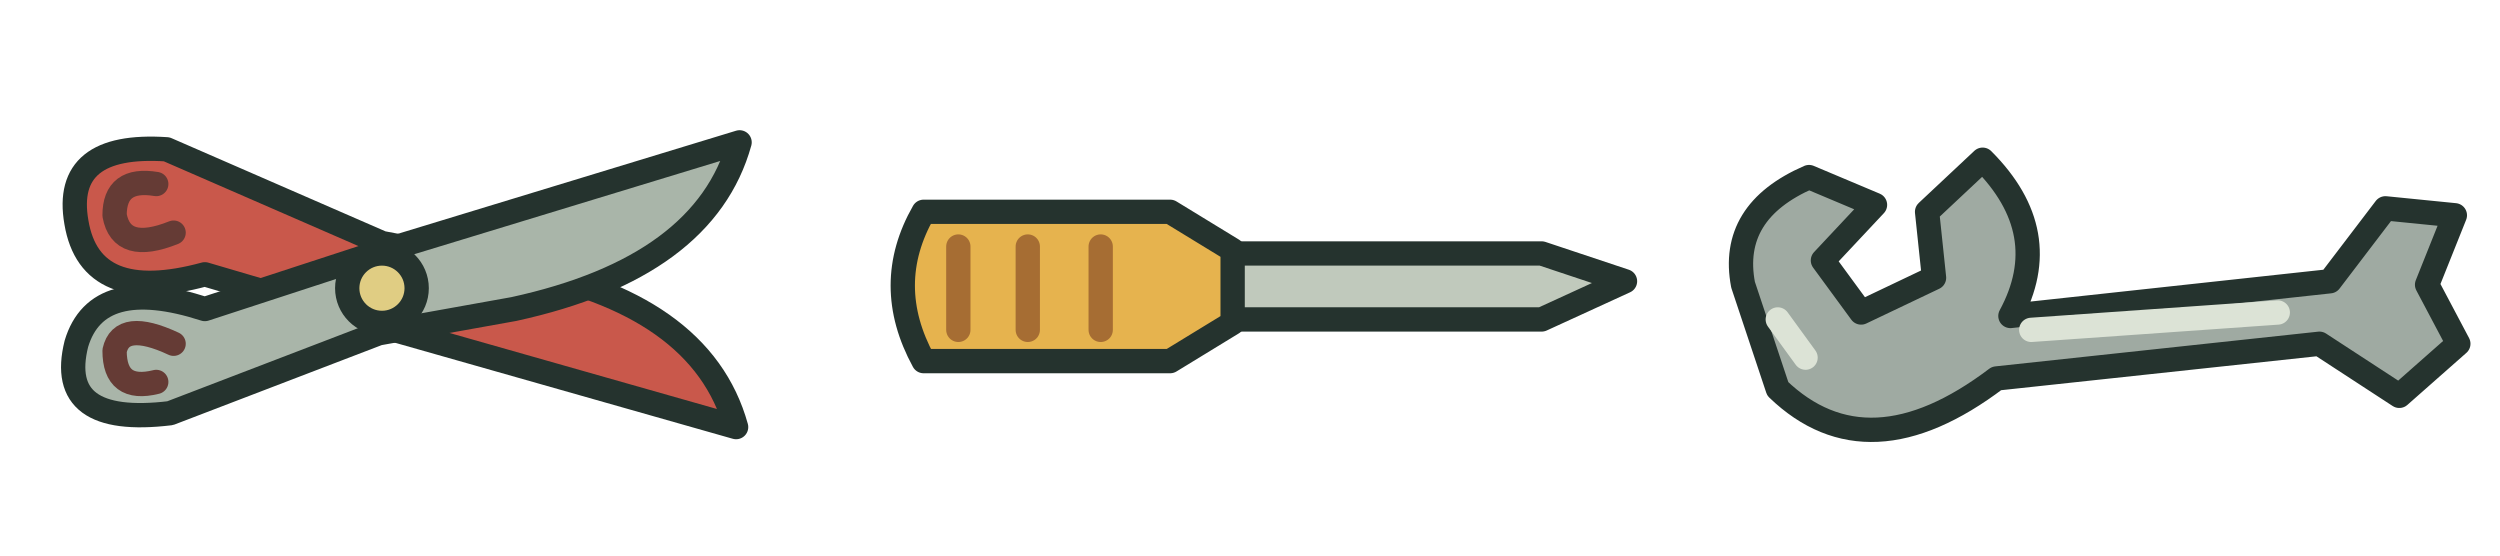
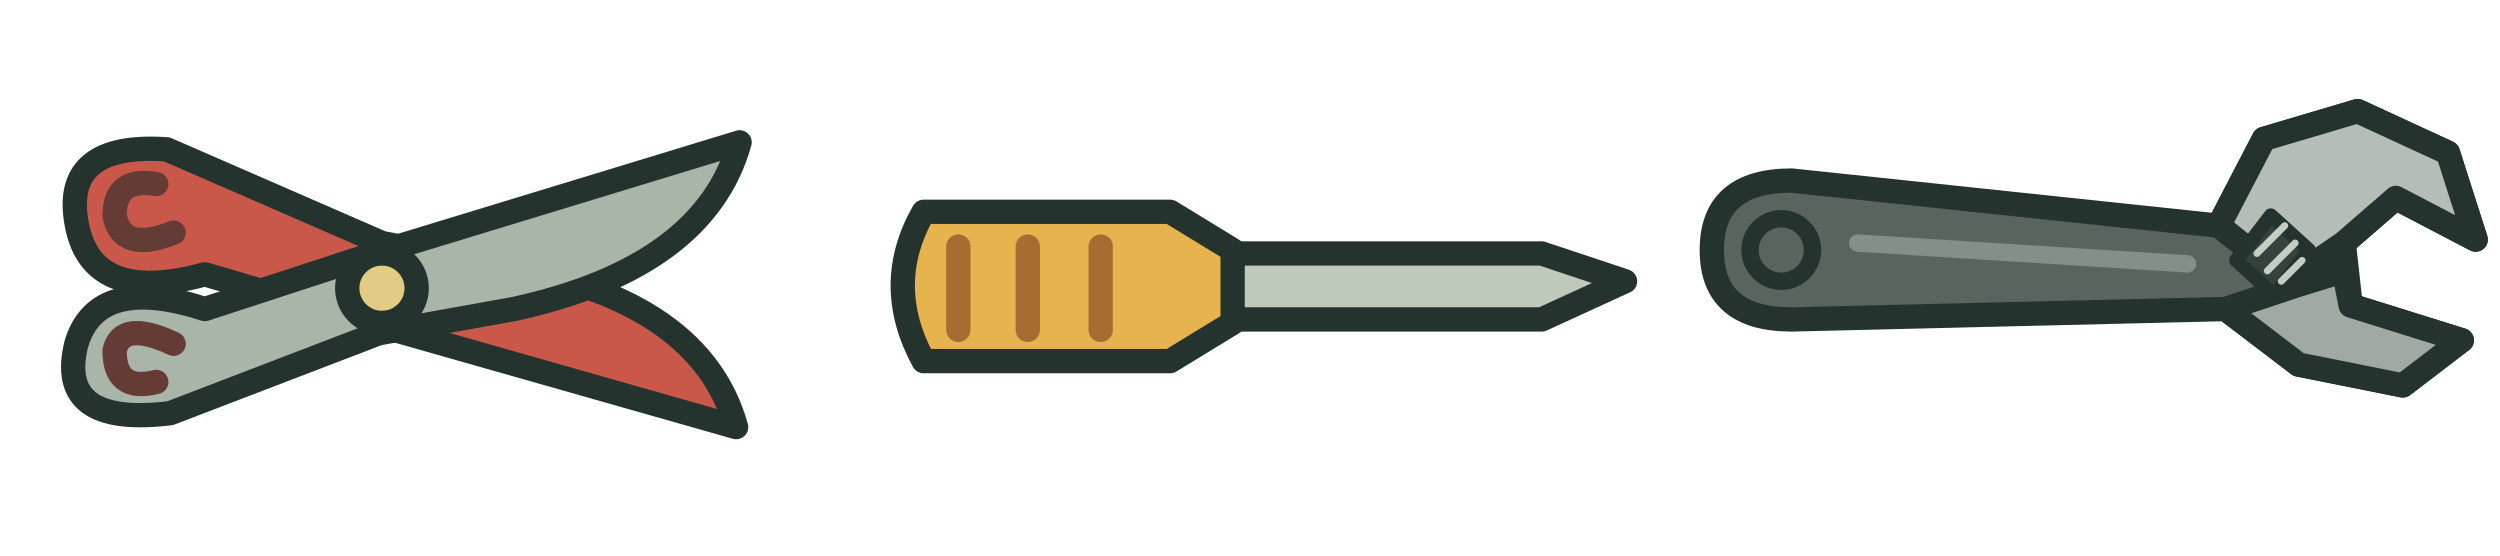
<svg xmlns="http://www.w3.org/2000/svg" width="720" height="160" viewBox="0 0 720 160">
  <g stroke="#25332e" stroke-width="7" stroke-linejoin="round" stroke-linecap="round">
    <g transform="translate(10 12)">
      <path d="M38 31Q8 29 12 52Q16 76 49 67L100 82L202 111Q192 75 137 65L100 58Z" fill="#c9584b" />
      <path d="M39 107Q6 111 12 87Q18 67 49 77L98 61L203 29Q193 65 138 77L99 84Z" fill="#a9b5a9" />
      <path d="M35 41Q23 39 23 50Q25 61 40 55M35 98Q23 101 23 89Q25 80 40 87" fill="none" stroke="#653b35" />
      <circle cx="100" cy="71" r="10" fill="#e0cd83" />
    </g>
    <g transform="translate(250 12)">
      <path d="M91 61H194L218 69L194 80H91Z" fill="#c0c9bc" />
      <path d="M16 49Q4 70 16 92H87L105 81V60L87 49Z" fill="#e6b34e" />
      <path d="M26 59V83M46 59V83M67 59V83" fill="none" stroke="#a66d33" />
    </g>
-     <g transform="translate(488 12)">
-       <path d="M14 70Q10 49 33 39L52 47L37 63L48 78L69 68L67 49L83 34Q104 55 91 79L183 69L199 48L219 50L211 70L220 87L203 102L180 87L87 97Q50 125 24 100Z" fill="#9faaa2" />
-       <path d="M97 83L168 78" stroke="#dce3d6" />
-       <path d="M24 80L32 91" stroke="#dce3d6" />
+     <g transform="translate(720 0) scale(-1 1)">
+       <path d="M81 65L204 52Q227 52 227 72Q227 92 204 92L79 89L58 105L28 111L11 98L43 88L45 70L30 57L7 69L15 44L41 32L68 40Z" fill="#59645f" />
+       <path d="M15 44L41 32L68 40L81 65L61 81L45 70L30 57L7 69Z" fill="#b5beb6" />
+       <path d="M58 82L79 89L58 105L28 111L11 98L43 88L45 78Z" fill="#a0aaa2" />
+       <path d="M66 62L76 75L65 85L55 72Z" fill="#35423b" stroke-width="4" />
+       <path d="M62 65L70 73M59 70L67 78M57 75L63 81" stroke="#c4cdc3" stroke-width="2" />
+       <path d="M90 76L185 70" stroke="#829087" stroke-width="5" />
+       <circle cx="207" cy="72" r="9" fill="none" stroke="#25332e" stroke-width="5" />
    </g>
  </g>
</svg>
